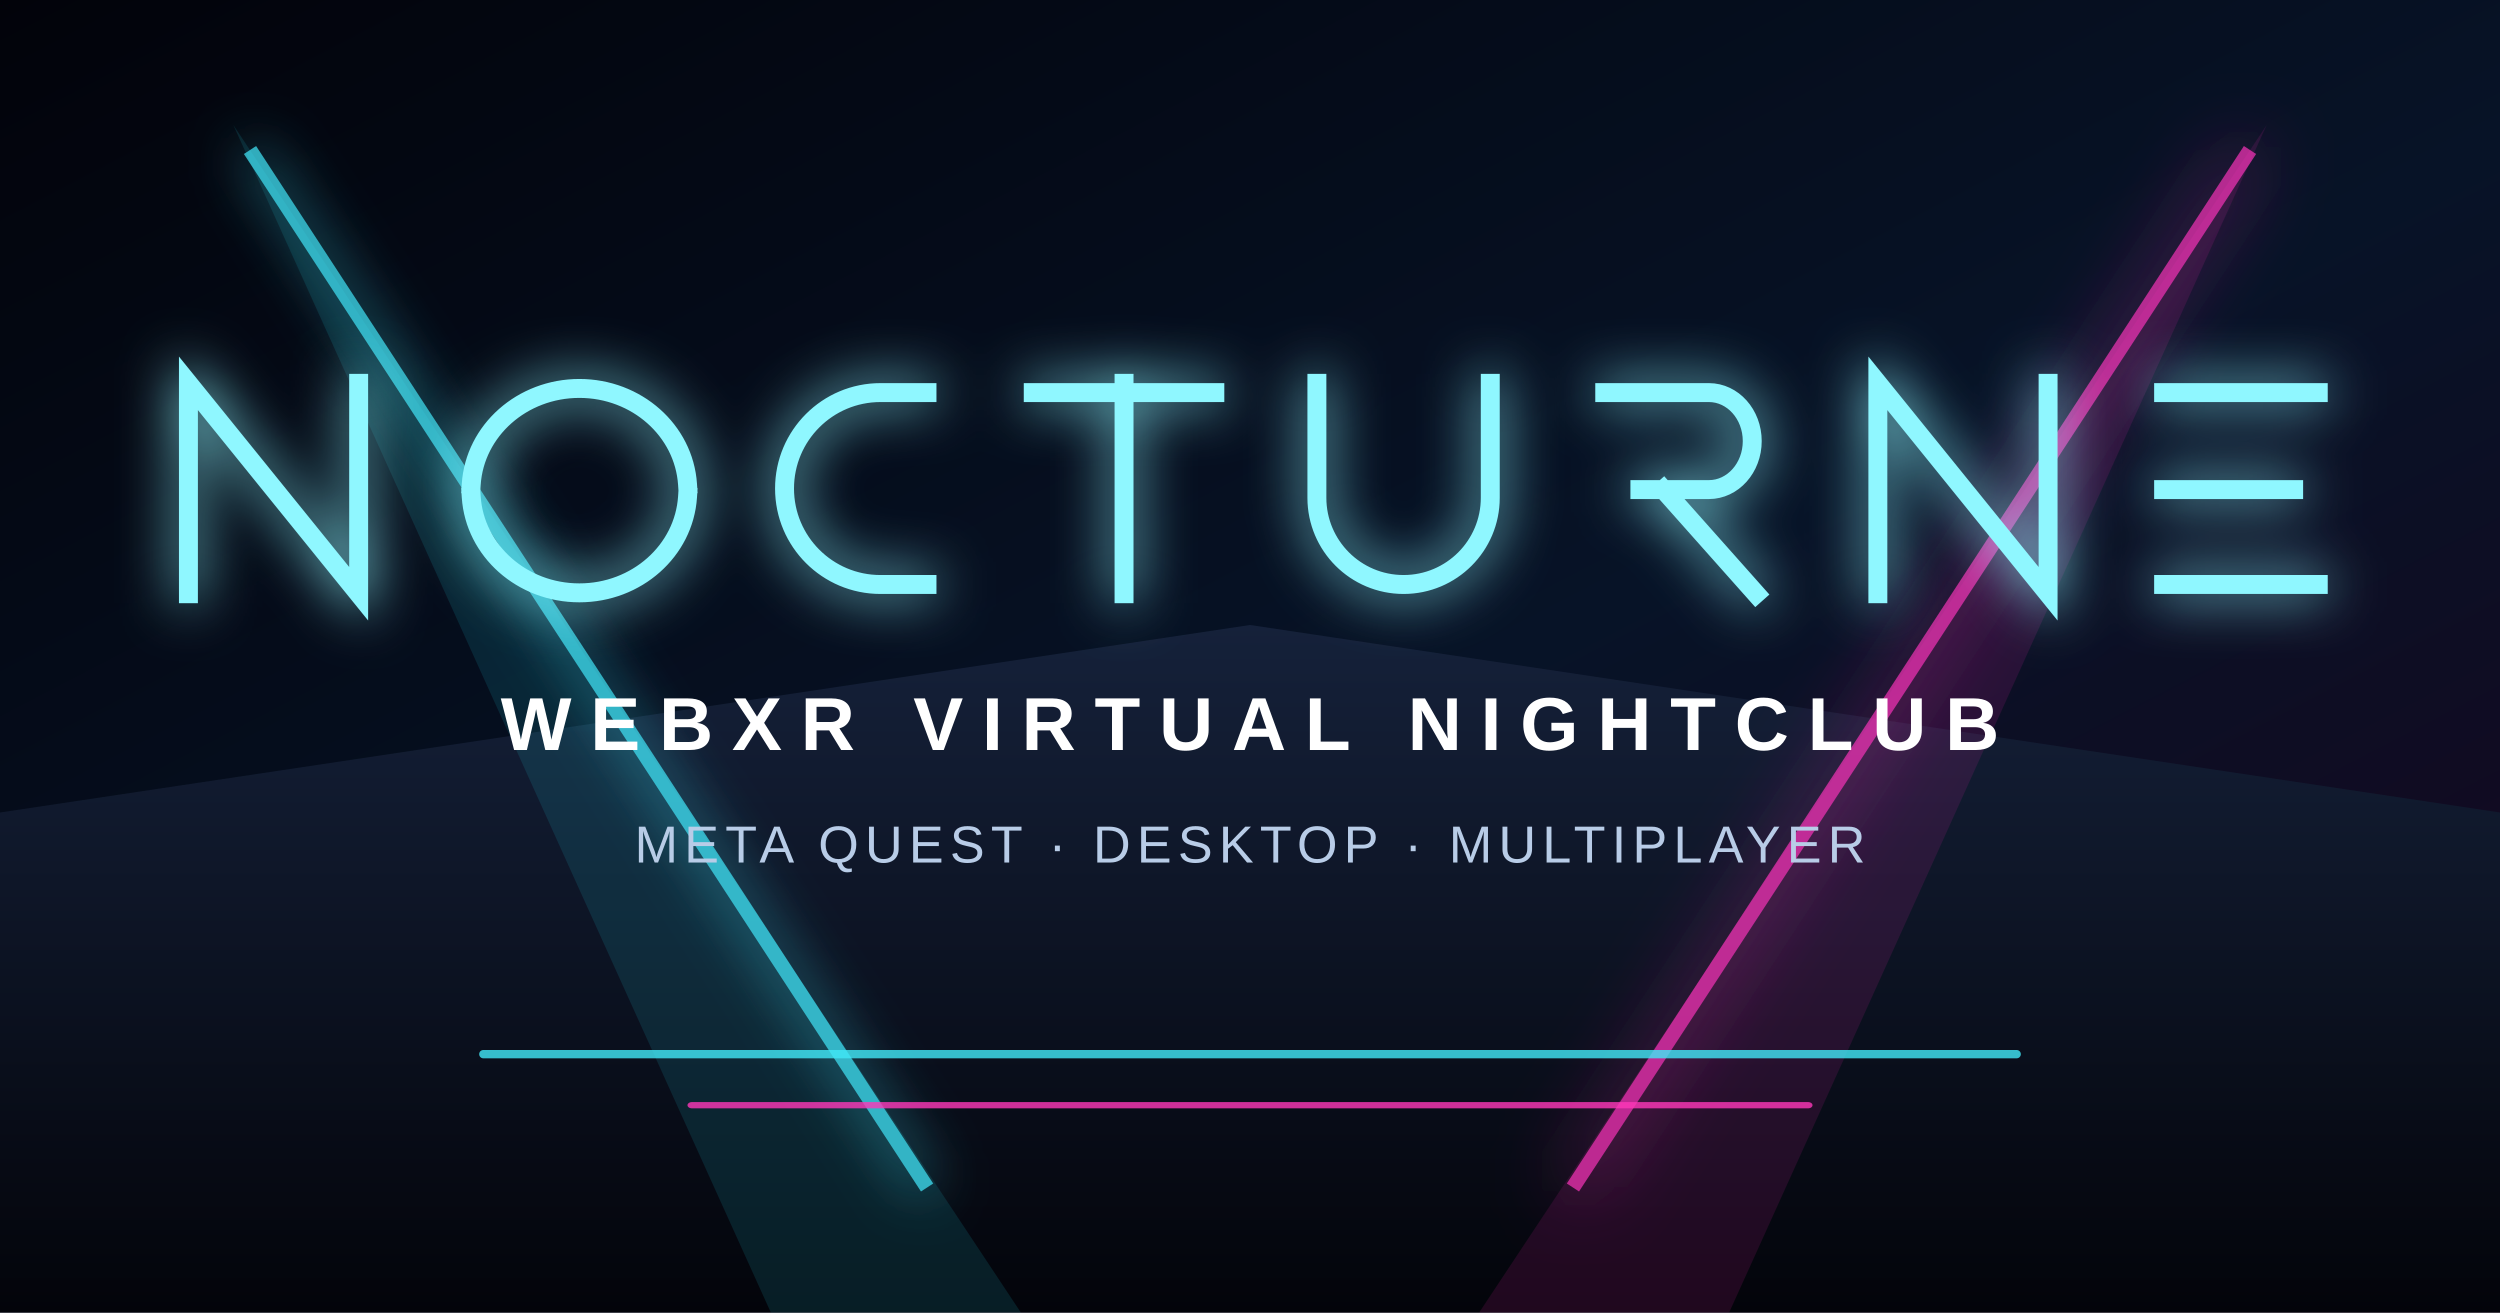
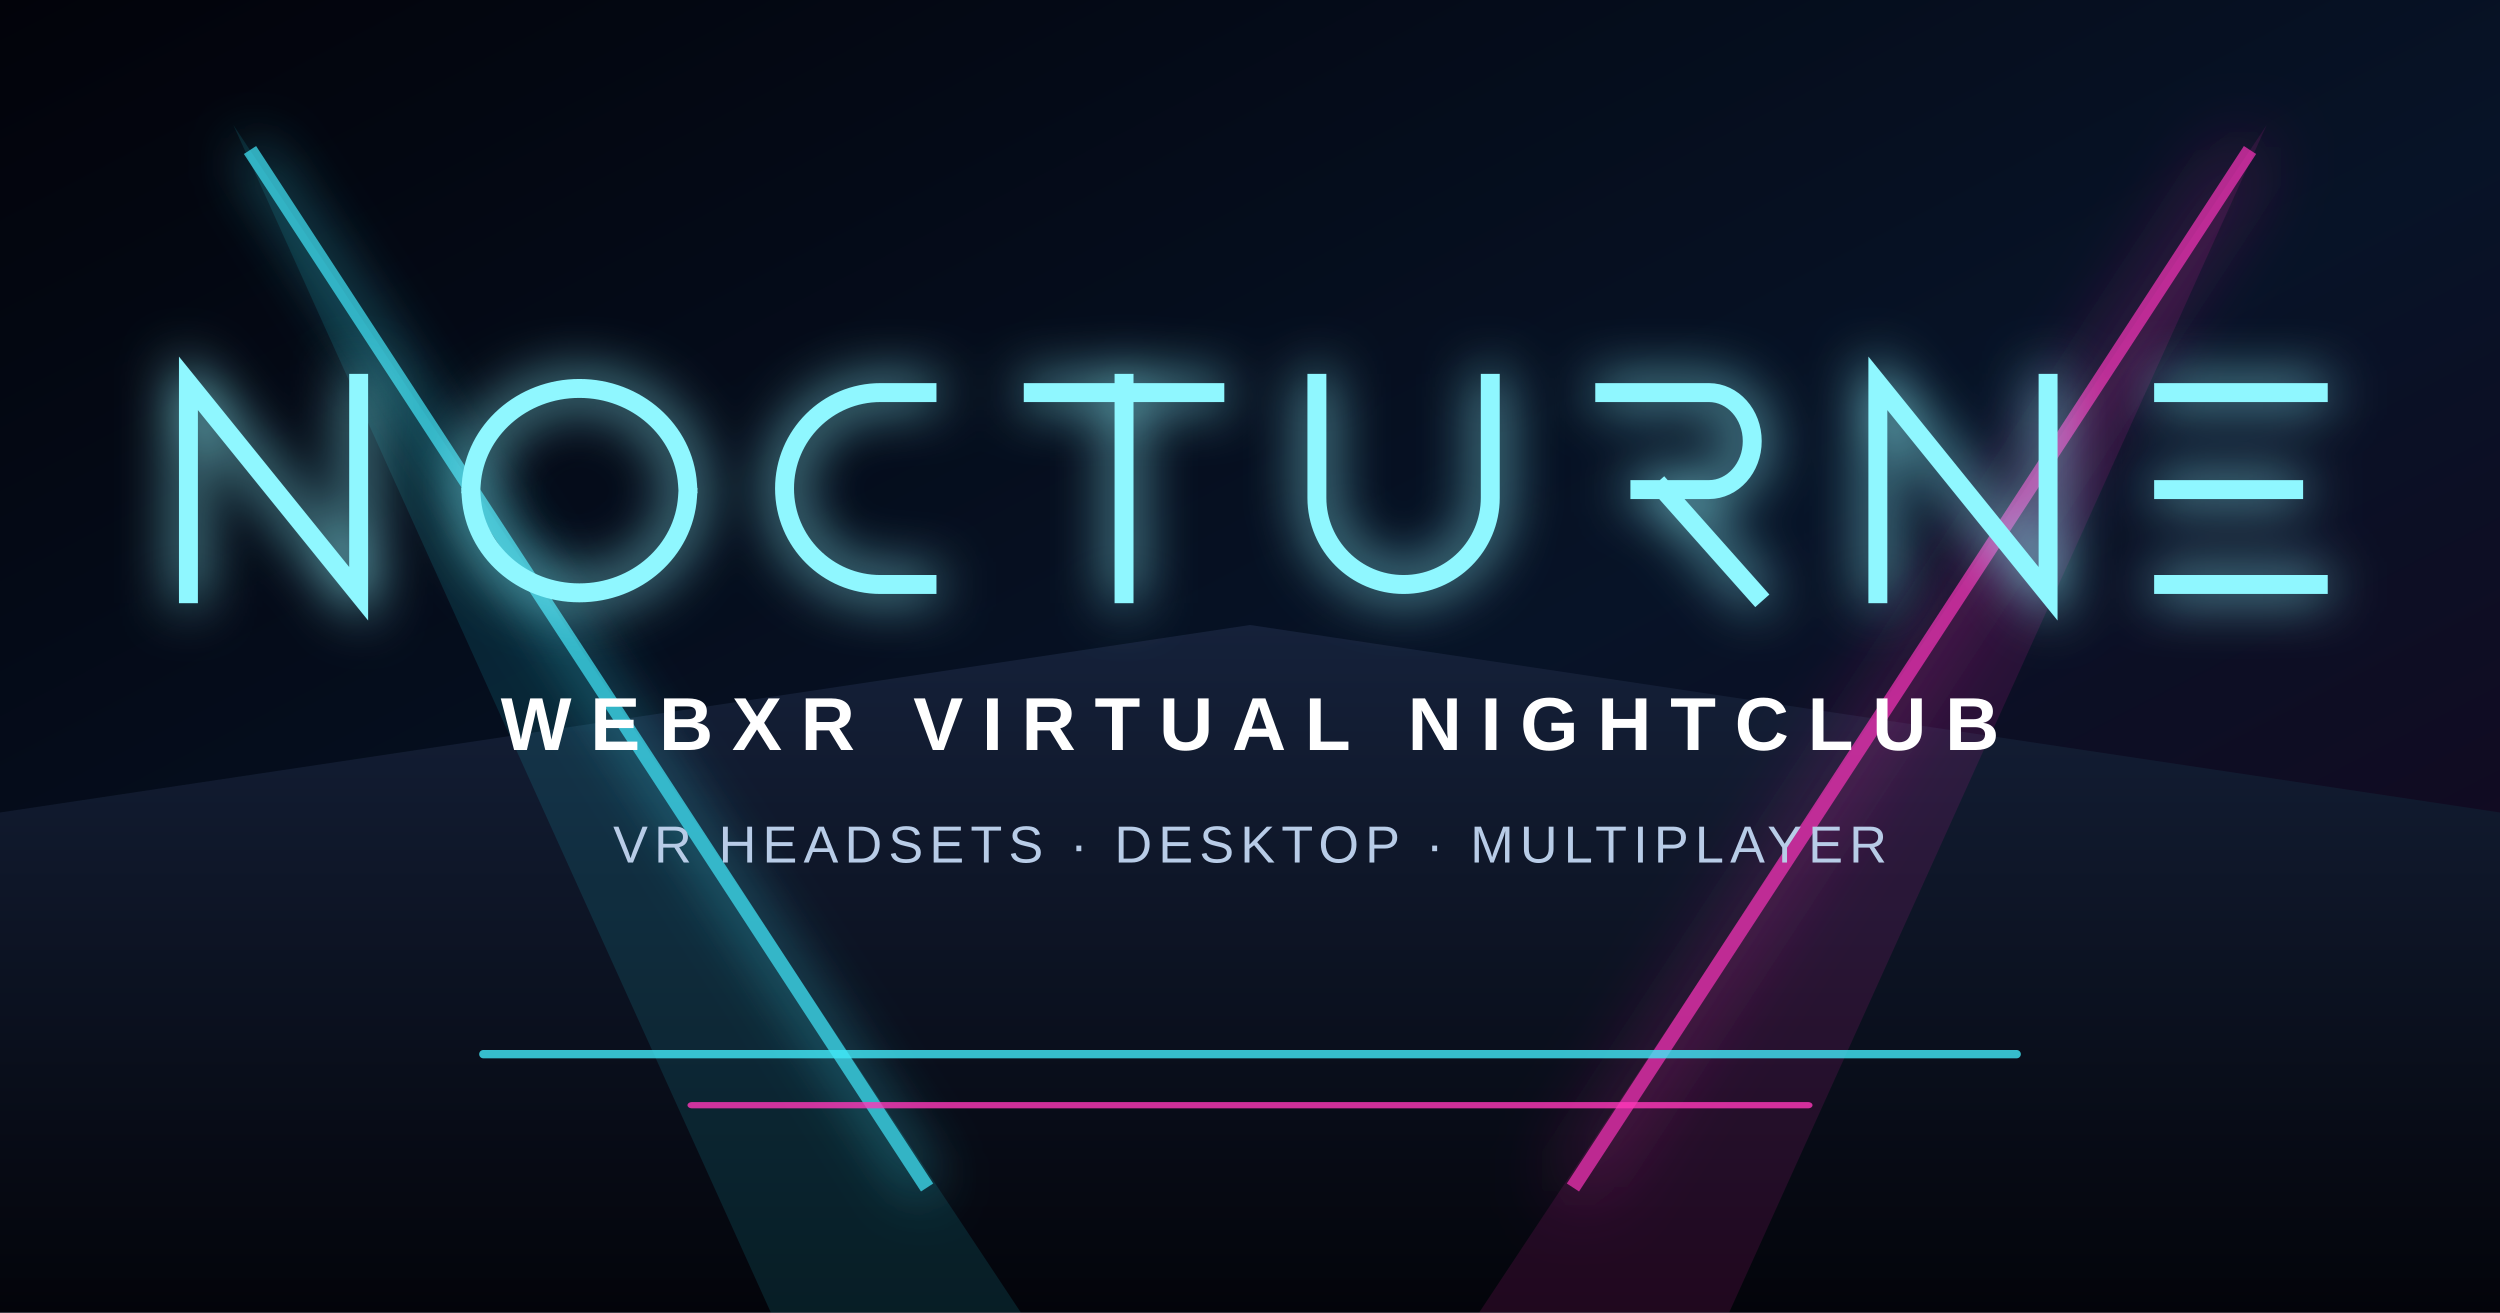
<svg xmlns="http://www.w3.org/2000/svg" width="1200" height="630" viewBox="0 0 1200 630" role="img" aria-labelledby="title desc">
  <defs>
    <linearGradient id="background" x1="0" y1="0" x2="1" y2="1">
      <stop offset="0" stop-color="#02030a" />
      <stop offset="0.55" stop-color="#071327" />
      <stop offset="1" stop-color="#18051e" />
    </linearGradient>
    <linearGradient id="floor" x1="0" y1="0" x2="0" y2="1">
      <stop offset="0" stop-color="#15213a" />
      <stop offset="1" stop-color="#03040a" />
    </linearGradient>
    <filter id="cyanGlow" x="-30%" y="-50%" width="160%" height="200%">
      <feGaussianBlur stdDeviation="13" result="blur" />
      <feMerge>
        <feMergeNode in="blur" />
        <feMergeNode in="SourceGraphic" />
      </feMerge>
    </filter>
    <filter id="pinkGlow" x="-30%" y="-50%" width="160%" height="200%">
      <feGaussianBlur stdDeviation="18" result="blur" />
      <feMerge>
        <feMergeNode in="blur" />
        <feMergeNode in="SourceGraphic" />
      </feMerge>
    </filter>
  </defs>
  <rect width="1200" height="630" fill="url(#background)" />
  <path d="M0 630V390L600 300 1200 390V630Z" fill="url(#floor)" />
  <path d="M112 60 490 630H370Z" fill="#1edff2" opacity=".12" />
  <path d="M1088 60 710 630H830Z" fill="#f522b0" opacity=".12" />
  <path d="M120 72 445 570" stroke="#43ecff" stroke-width="7" opacity=".72" filter="url(#cyanGlow)" />
  <path d="M1080 72 755 570" stroke="#ff35bd" stroke-width="7" opacity=".7" filter="url(#pinkGlow)" />
  <g transform="translate(86 184) scale(1.01)" fill="none" stroke="#8ff7ff" stroke-width="9" stroke-linecap="square" stroke-linejoin="miter" filter="url(#cyanGlow)">
    <path d="M4.4 100V0L85.3 100V0M138.8 48A51.5 48.6 0 0 1 241.6 48M138.8 54A51.5 48.6 0 0 0 241.6 54M355.4 4.4H333.3A45.6 45.6 0 0 0 333.3 95.6H355.4M405.9 4.4H492.2M449.05 0V100M540.7 0V54.4A41.2 41.2 0 0 0 623.1 54.4V0M677.5 4.4H727A20.6 23.05 0 0 1 727 50.5H694.2M705.4 50.5L749.4 100M807.3 100V0L888.2 100V0M943.1 4.4H1016.6M943.1 50.5H1004.9M943.1 95.6H1016.6" />
  </g>
  <text x="600" y="360" fill="#ffffff" font-family="Arial, sans-serif" font-size="36" font-weight="700" letter-spacing="9" text-anchor="middle">WEBXR VIRTUAL NIGHTCLUB</text>
-   <text x="600" y="414" fill="#b8cce7" font-family="Arial, sans-serif" font-size="25" letter-spacing="3" text-anchor="middle">META QUEST  ·  DESKTOP  ·  MULTIPLAYER</text>
+   <text x="600" y="414" fill="#b8cce7" font-family="Arial, sans-serif" font-size="25" letter-spacing="3" text-anchor="middle">VR HEADSETS  ·  DESKTOP  ·  MULTIPLAYER</text>
  <g opacity=".8">
    <rect x="230" y="504" width="740" height="4" rx="2" fill="#41e9f8" />
    <rect x="330" y="529" width="540" height="3" rx="2" fill="#ff37b9" />
  </g>
</svg>
